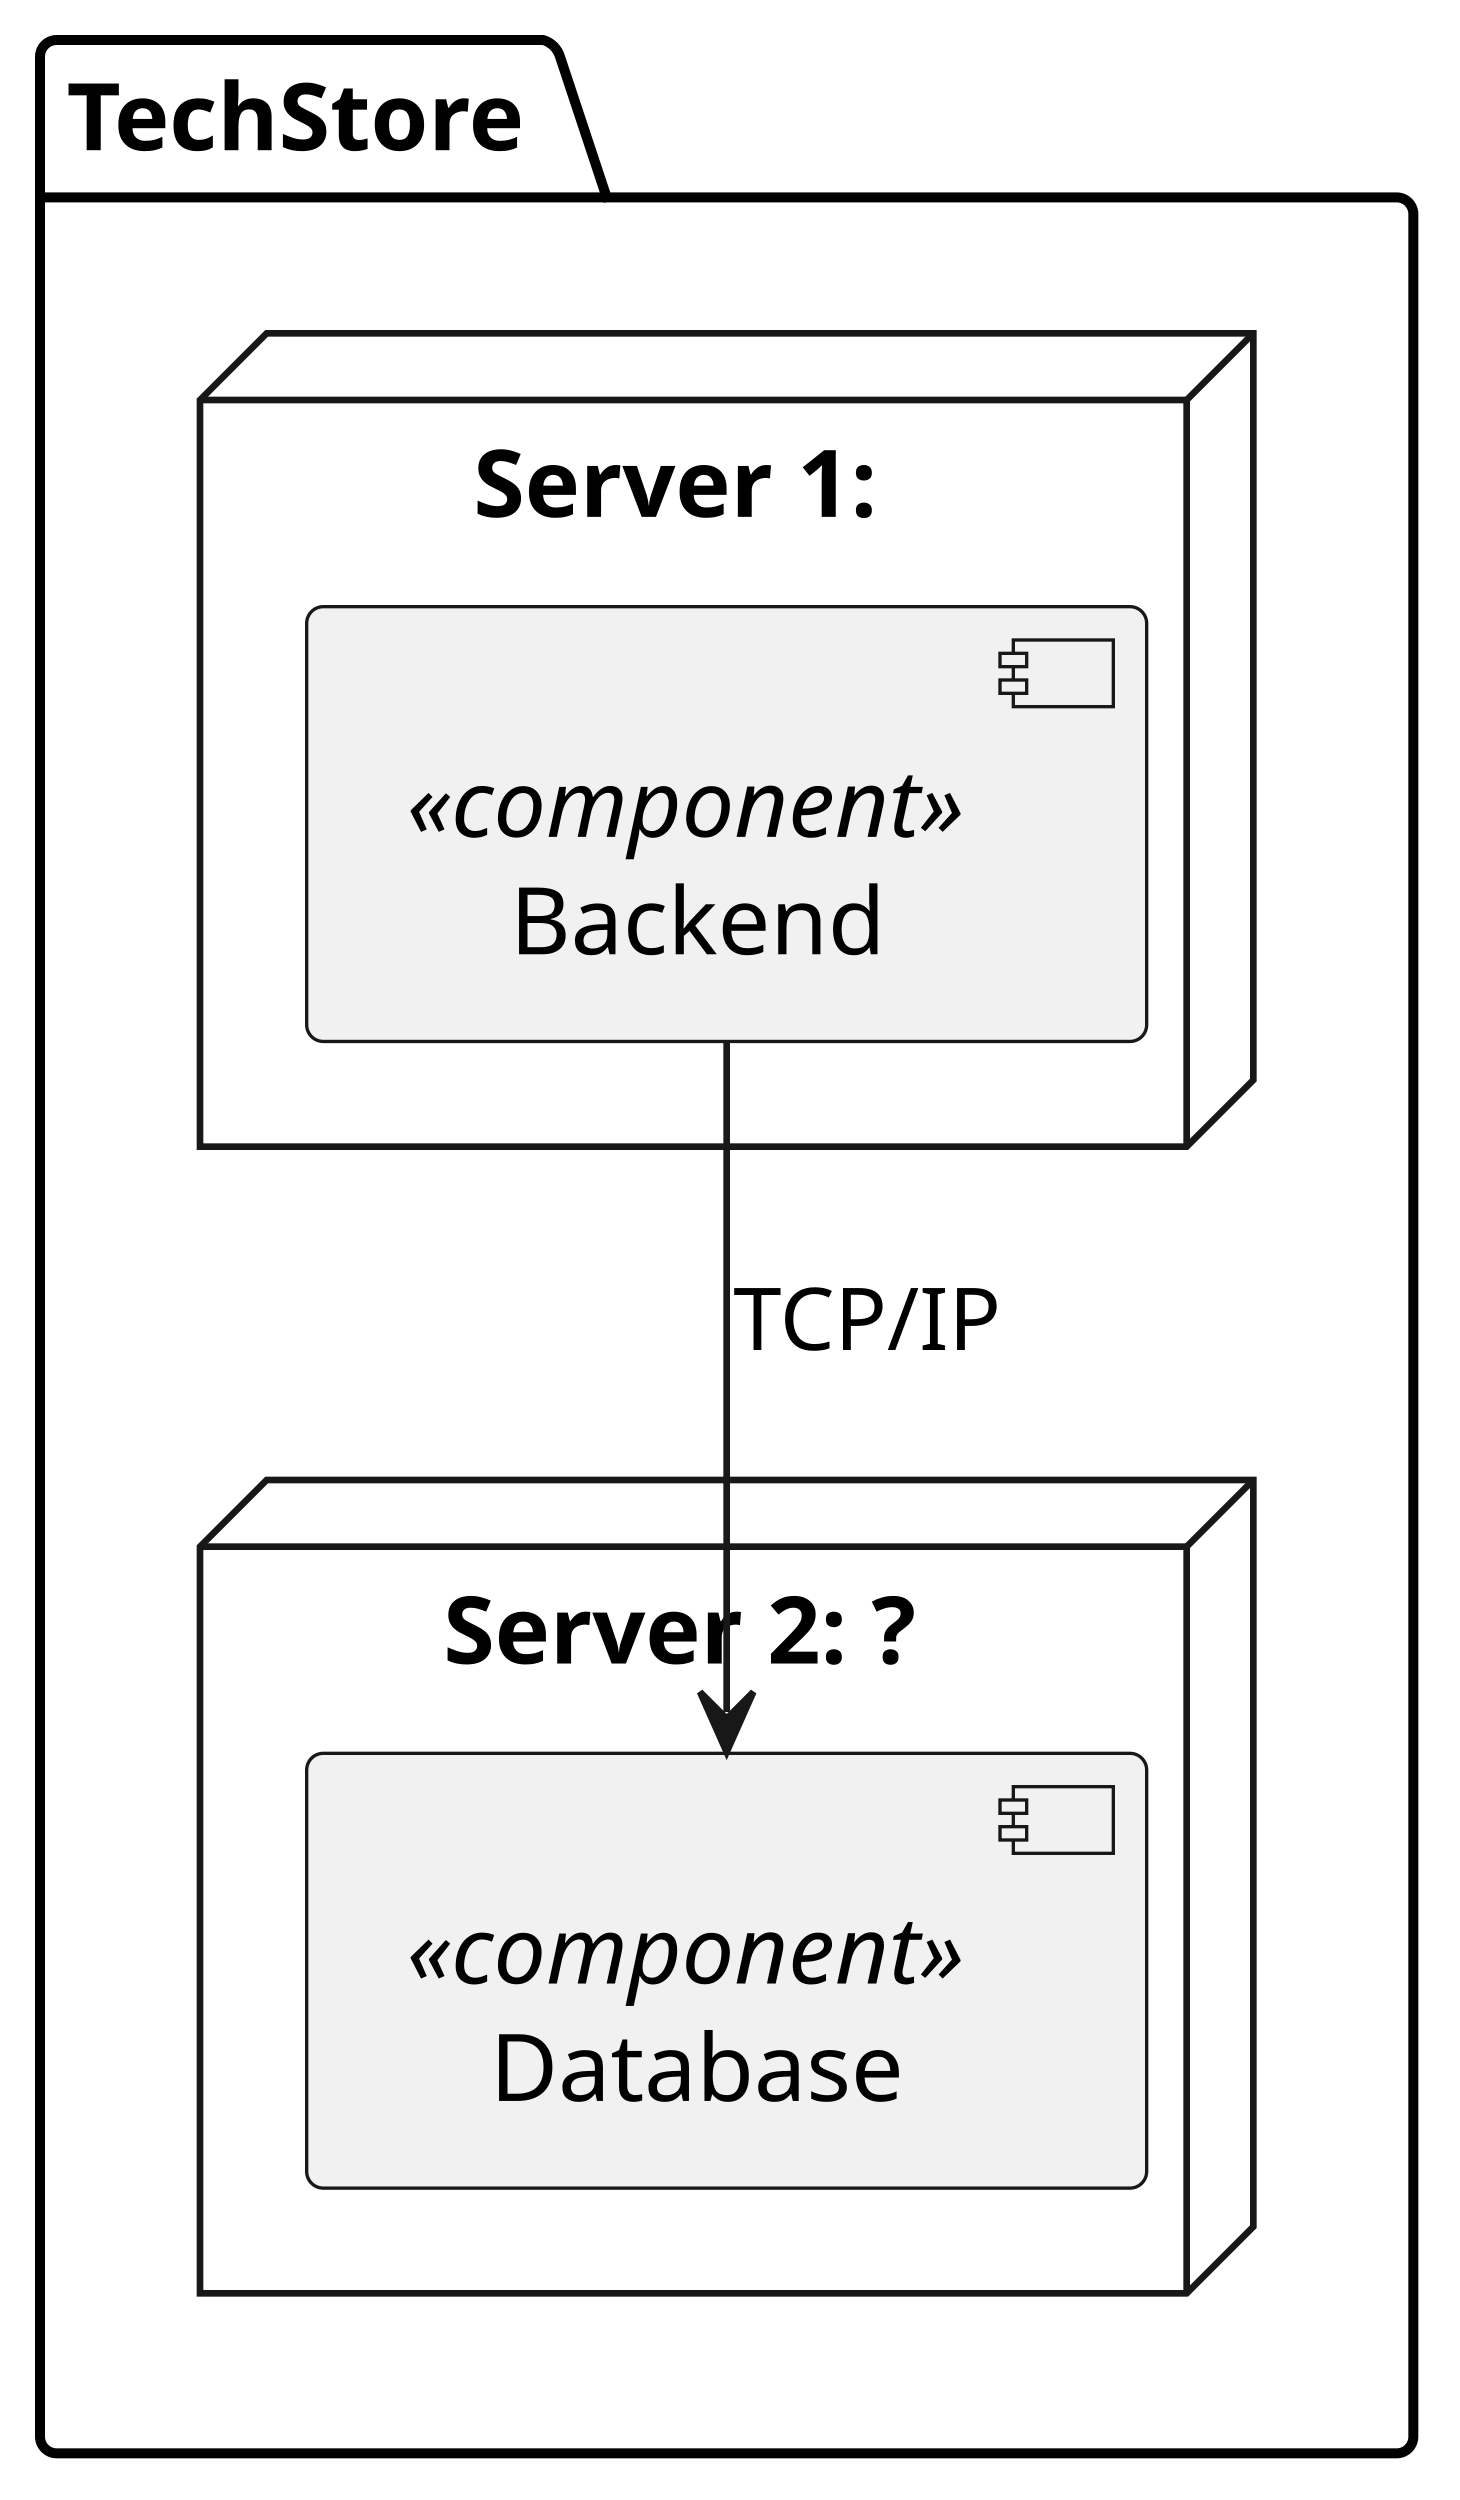
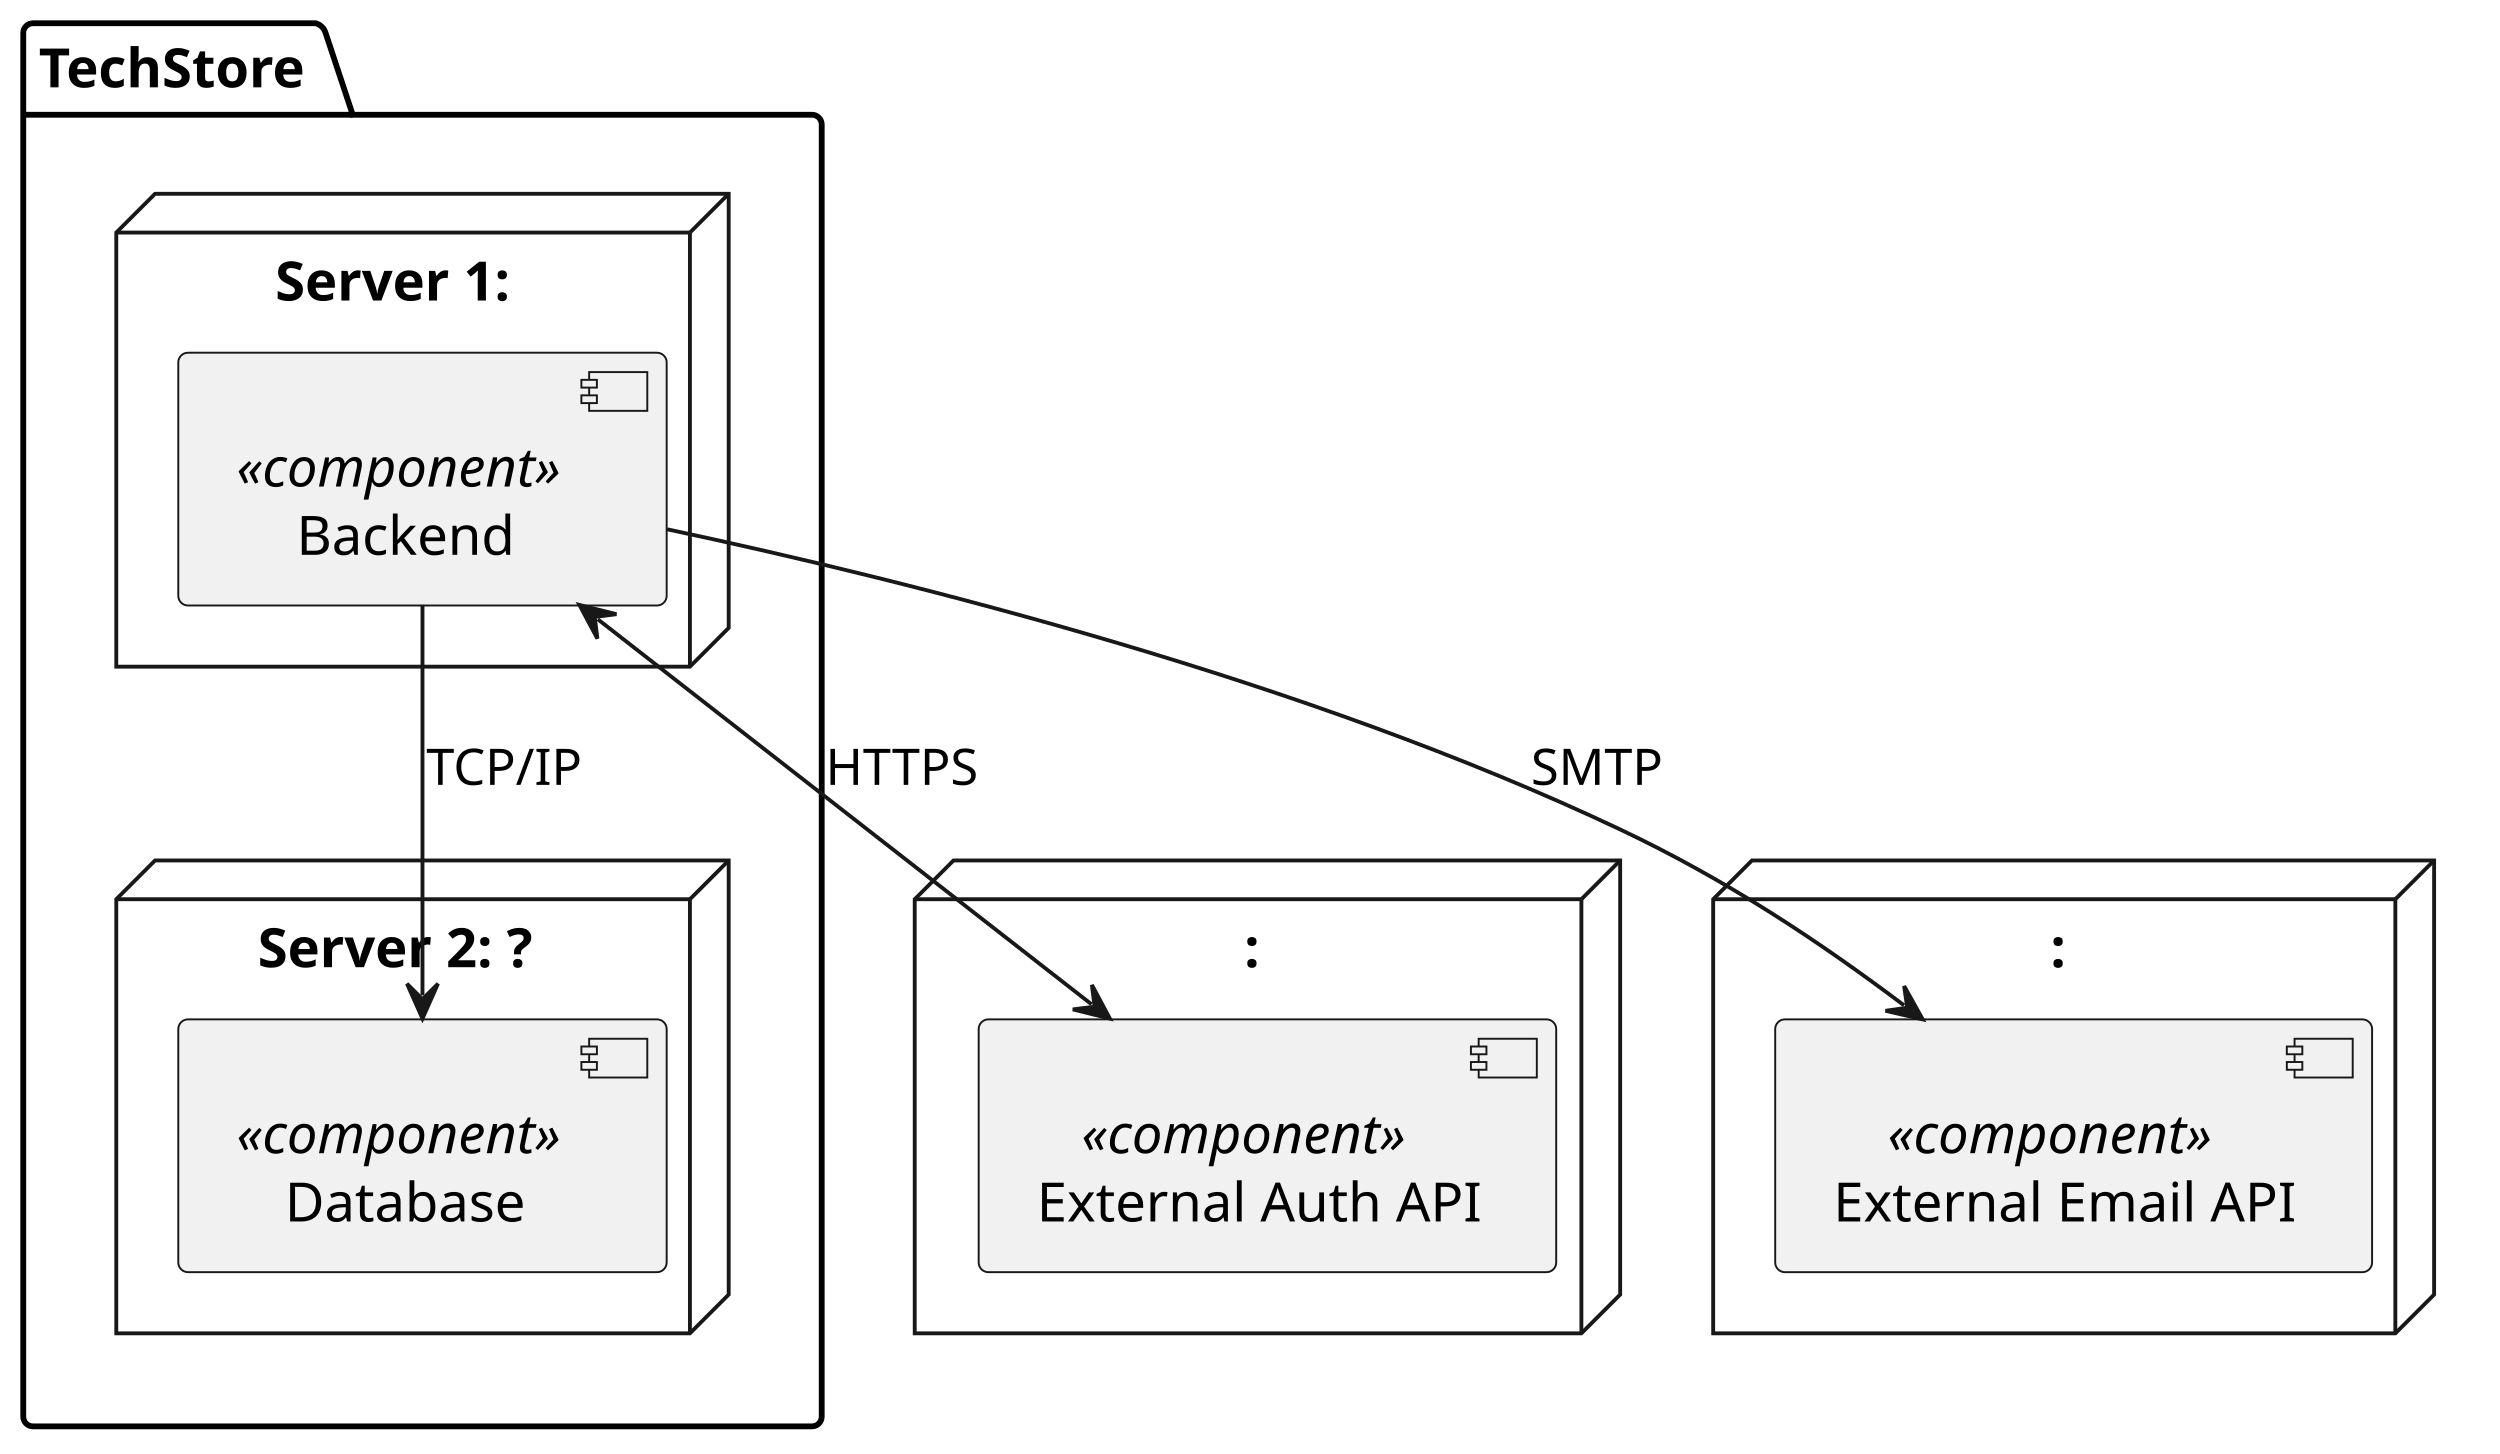
- <svg xmlns="http://www.w3.org/2000/svg" contentStyleType="text/css" height="375px" preserveAspectRatio="none" style="width:219px;height:375px;background:#FFFFFF;" version="1.1" viewBox="0 0 219 375" width="219px" zoomAndPan="magnify">
+ <svg xmlns="http://www.w3.org/2000/svg" contentStyleType="text/css" height="375px" preserveAspectRatio="none" style="width:645px;height:375px;background:#FFFFFF;" version="1.1" viewBox="0 0 645 375" width="645px" zoomAndPan="magnify">
  <defs />
  <g>
    <g id="cluster_TechStore">
      <path d="M8.5,6 L81.5,6 A3.75,3.75 0 0 1 84,8.5 L91,29.609 L209.5,29.609 A2.5,2.5 0 0 1 212,32.109 L212,365.5 A2.5,2.5 0 0 1 209.5,368 L8.5,368 A2.5,2.5 0 0 1 6,365.5 L6,8.5 A2.5,2.5 0 0 1 8.5,6 " fill="none" style="stroke:#000000;stroke-width:1.5;" />
      <line style="stroke:#000000;stroke-width:1.5;" x1="6" x2="91" y1="29.609" y2="29.609" />
      <text fill="#000000" font-family="sans-serif" font-size="14" font-weight="bold" lengthAdjust="spacing" textLength="72" x="10" y="22.533">TechStore</text>
    </g>
    <g id="cluster_SERVER1">
      <polygon fill="none" points="30,60,40,50,188,50,188,162,178,172,30,172,30,60" style="stroke:#181818;stroke-width:1.0;" />
      <line style="stroke:#181818;stroke-width:1.0;" x1="178" x2="188" y1="60" y2="50" />
      <line style="stroke:#181818;stroke-width:1.0;" x1="30" x2="178" y1="60" y2="60" />
      <line style="stroke:#181818;stroke-width:1.0;" x1="178" x2="178" y1="60" y2="172" />
      <text fill="#000000" font-family="sans-serif" font-size="14" font-weight="bold" lengthAdjust="spacing" textLength="64" x="71" y="77.533">Server 1:</text>
    </g>
    <g id="cluster_SERVER2">
      <polygon fill="none" points="30,232,40,222,188,222,188,334,178,344,30,344,30,232" style="stroke:#181818;stroke-width:1.0;" />
      <line style="stroke:#181818;stroke-width:1.0;" x1="178" x2="188" y1="232" y2="222" />
      <line style="stroke:#181818;stroke-width:1.0;" x1="30" x2="178" y1="232" y2="232" />
      <line style="stroke:#181818;stroke-width:1.0;" x1="178" x2="178" y1="232" y2="344" />
      <text fill="#000000" font-family="sans-serif" font-size="14" font-weight="bold" lengthAdjust="spacing" textLength="77" x="66.5" y="249.533">Server 2: ?</text>
    </g>
+     <g id="cluster_Supabase">
+       <polygon fill="none" points="236,232,246,222,418,222,418,334,408,344,236,344,236,232" style="stroke:#181818;stroke-width:1.0;" />
+       <line style="stroke:#181818;stroke-width:1.0;" x1="408" x2="418" y1="232" y2="222" />
+       <line style="stroke:#181818;stroke-width:1.0;" x1="236" x2="408" y1="232" y2="232" />
+       <line style="stroke:#181818;stroke-width:1.0;" x1="408" x2="408" y1="232" y2="344" />
+       <text fill="#000000" font-family="sans-serif" font-size="14" font-weight="bold" lengthAdjust="spacing" textLength="4" x="321" y="249.533">:</text>
+     </g>
+     <g id="cluster_ExternalEmail">
+       <polygon fill="none" points="442,232,452,222,628,222,628,334,618,344,442,344,442,232" style="stroke:#181818;stroke-width:1.0;" />
+       <line style="stroke:#181818;stroke-width:1.0;" x1="618" x2="628" y1="232" y2="222" />
+       <line style="stroke:#181818;stroke-width:1.0;" x1="442" x2="618" y1="232" y2="232" />
+       <line style="stroke:#181818;stroke-width:1.0;" x1="618" x2="618" y1="232" y2="344" />
+       <text fill="#000000" font-family="sans-serif" font-size="14" font-weight="bold" lengthAdjust="spacing" textLength="4" x="529" y="249.533">:</text>
+     </g>
    <g id="elem_Backend">
      <rect fill="#F1F1F1" height="65.219" rx="2.5" ry="2.5" style="stroke:#181818;stroke-width:0.5;" width="126" x="46" y="91" />
      <rect fill="#F1F1F1" height="10" style="stroke:#181818;stroke-width:0.5;" width="15" x="152" y="96" />
      <rect fill="#F1F1F1" height="2" style="stroke:#181818;stroke-width:0.5;" width="4" x="150" y="98" />
      <rect fill="#F1F1F1" height="2" style="stroke:#181818;stroke-width:0.5;" width="4" x="150" y="102" />
      <text fill="#000000" font-family="sans-serif" font-size="14" font-style="italic" lengthAdjust="spacing" textLength="86" x="61" y="125.533">«component»</text>
      <text fill="#000000" font-family="sans-serif" font-size="14" lengthAdjust="spacing" textLength="55" x="76.5" y="143.143">Backend</text>
    </g>
    <g id="elem_Database">
      <rect fill="#F1F1F1" height="65.219" rx="2.5" ry="2.5" style="stroke:#181818;stroke-width:0.5;" width="126" x="46" y="263" />
      <rect fill="#F1F1F1" height="10" style="stroke:#181818;stroke-width:0.5;" width="15" x="152" y="268" />
      <rect fill="#F1F1F1" height="2" style="stroke:#181818;stroke-width:0.5;" width="4" x="150" y="270" />
      <rect fill="#F1F1F1" height="2" style="stroke:#181818;stroke-width:0.5;" width="4" x="150" y="274" />
      <text fill="#000000" font-family="sans-serif" font-size="14" font-style="italic" lengthAdjust="spacing" textLength="86" x="61" y="297.533">«component»</text>
      <text fill="#000000" font-family="sans-serif" font-size="14" lengthAdjust="spacing" textLength="61" x="73.5" y="315.143">Database</text>
    </g>
+     <g id="elem_ExternalAuthAPI">
+       <rect fill="#F1F1F1" height="65.219" rx="2.5" ry="2.5" style="stroke:#181818;stroke-width:0.5;" width="149" x="252.5" y="263" />
+       <rect fill="#F1F1F1" height="10" style="stroke:#181818;stroke-width:0.5;" width="15" x="381.5" y="268" />
+       <rect fill="#F1F1F1" height="2" style="stroke:#181818;stroke-width:0.5;" width="4" x="379.5" y="270" />
+       <rect fill="#F1F1F1" height="2" style="stroke:#181818;stroke-width:0.5;" width="4" x="379.5" y="274" />
+       <text fill="#000000" font-family="sans-serif" font-size="14" font-style="italic" lengthAdjust="spacing" textLength="86" x="279" y="297.533">«component»</text>
+       <text fill="#000000" font-family="sans-serif" font-size="14" lengthAdjust="spacing" textLength="109" x="267.5" y="315.143">External Auth API</text>
+     </g>
+     <g id="elem_ExternalEmailAPI">
+       <rect fill="#F1F1F1" height="65.219" rx="2.5" ry="2.5" style="stroke:#181818;stroke-width:0.5;" width="154" x="458" y="263" />
+       <rect fill="#F1F1F1" height="10" style="stroke:#181818;stroke-width:0.5;" width="15" x="592" y="268" />
+       <rect fill="#F1F1F1" height="2" style="stroke:#181818;stroke-width:0.5;" width="4" x="590" y="270" />
+       <rect fill="#F1F1F1" height="2" style="stroke:#181818;stroke-width:0.5;" width="4" x="590" y="274" />
+       <text fill="#000000" font-family="sans-serif" font-size="14" font-style="italic" lengthAdjust="spacing" textLength="86" x="487" y="297.533">«component»</text>
+       <text fill="#000000" font-family="sans-serif" font-size="14" lengthAdjust="spacing" textLength="114" x="473" y="315.143">External Email API</text>
+     </g>
    <g id="link_Backend_Database">
-       <path codeLine="16" d="M109,156.08 C109,186.52 109,226.33 109,256.8 " fill="none" id="Backend-to-Database" style="stroke:#181818;stroke-width:1.0;" />
+       <path codeLine="26" d="M109,156.08 C109,186.52 109,226.33 109,256.8 " fill="none" id="Backend-to-Database" style="stroke:#181818;stroke-width:1.0;" />
      <polygon fill="#181818" points="109,262.8,113,253.8,109,257.8,105,253.8,109,262.8" style="stroke:#181818;stroke-width:1.0;" />
      <text fill="#000000" font-family="sans-serif" font-size="13" lengthAdjust="spacing" textLength="41" x="110" y="202.495">TCP/IP</text>
    </g>
+     <g id="link_Backend_ExternalAuthAPI">
+       <path codeLine="27" d="M154.222,159.769 C193.262,190.209 242.538,228.641 281.618,259.111 " fill="none" id="Backend-ExternalAuthAPI" style="stroke:#181818;stroke-width:1.0;" />
+       <polygon fill="#181818" points="149.49,156.08,154.128,164.768,153.433,159.155,159.047,158.46,149.49,156.08" style="stroke:#181818;stroke-width:1.0;" />
+       <polygon fill="#181818" points="286.35,262.8,281.712,254.112,282.407,259.726,276.793,260.421,286.35,262.8" style="stroke:#181818;stroke-width:1.0;" />
+       <text fill="#000000" font-family="sans-serif" font-size="13" lengthAdjust="spacing" textLength="41" x="213" y="202.495">HTTPS</text>
+     </g>
+     <g id="link_Backend_ExternalEmailAPI">
+       <path codeLine="28" d="M172.1,136.55 C236.1,150.19 336.99,175.63 418,214 C445.74,227.14 469.375,242.934 491.264,259.394 " fill="none" id="Backend-to-ExternalEmailAPI" style="stroke:#181818;stroke-width:1.0;" />
+       <polygon fill="#181818" points="496.06,263,491.271,254.394,492.064,259.995,486.463,260.788,496.06,263" style="stroke:#181818;stroke-width:1.0;" />
+       <text fill="#000000" font-family="sans-serif" font-size="13" lengthAdjust="spacing" textLength="36" x="395" y="202.495">SMTP</text>
+     </g>
  </g>
</svg>
